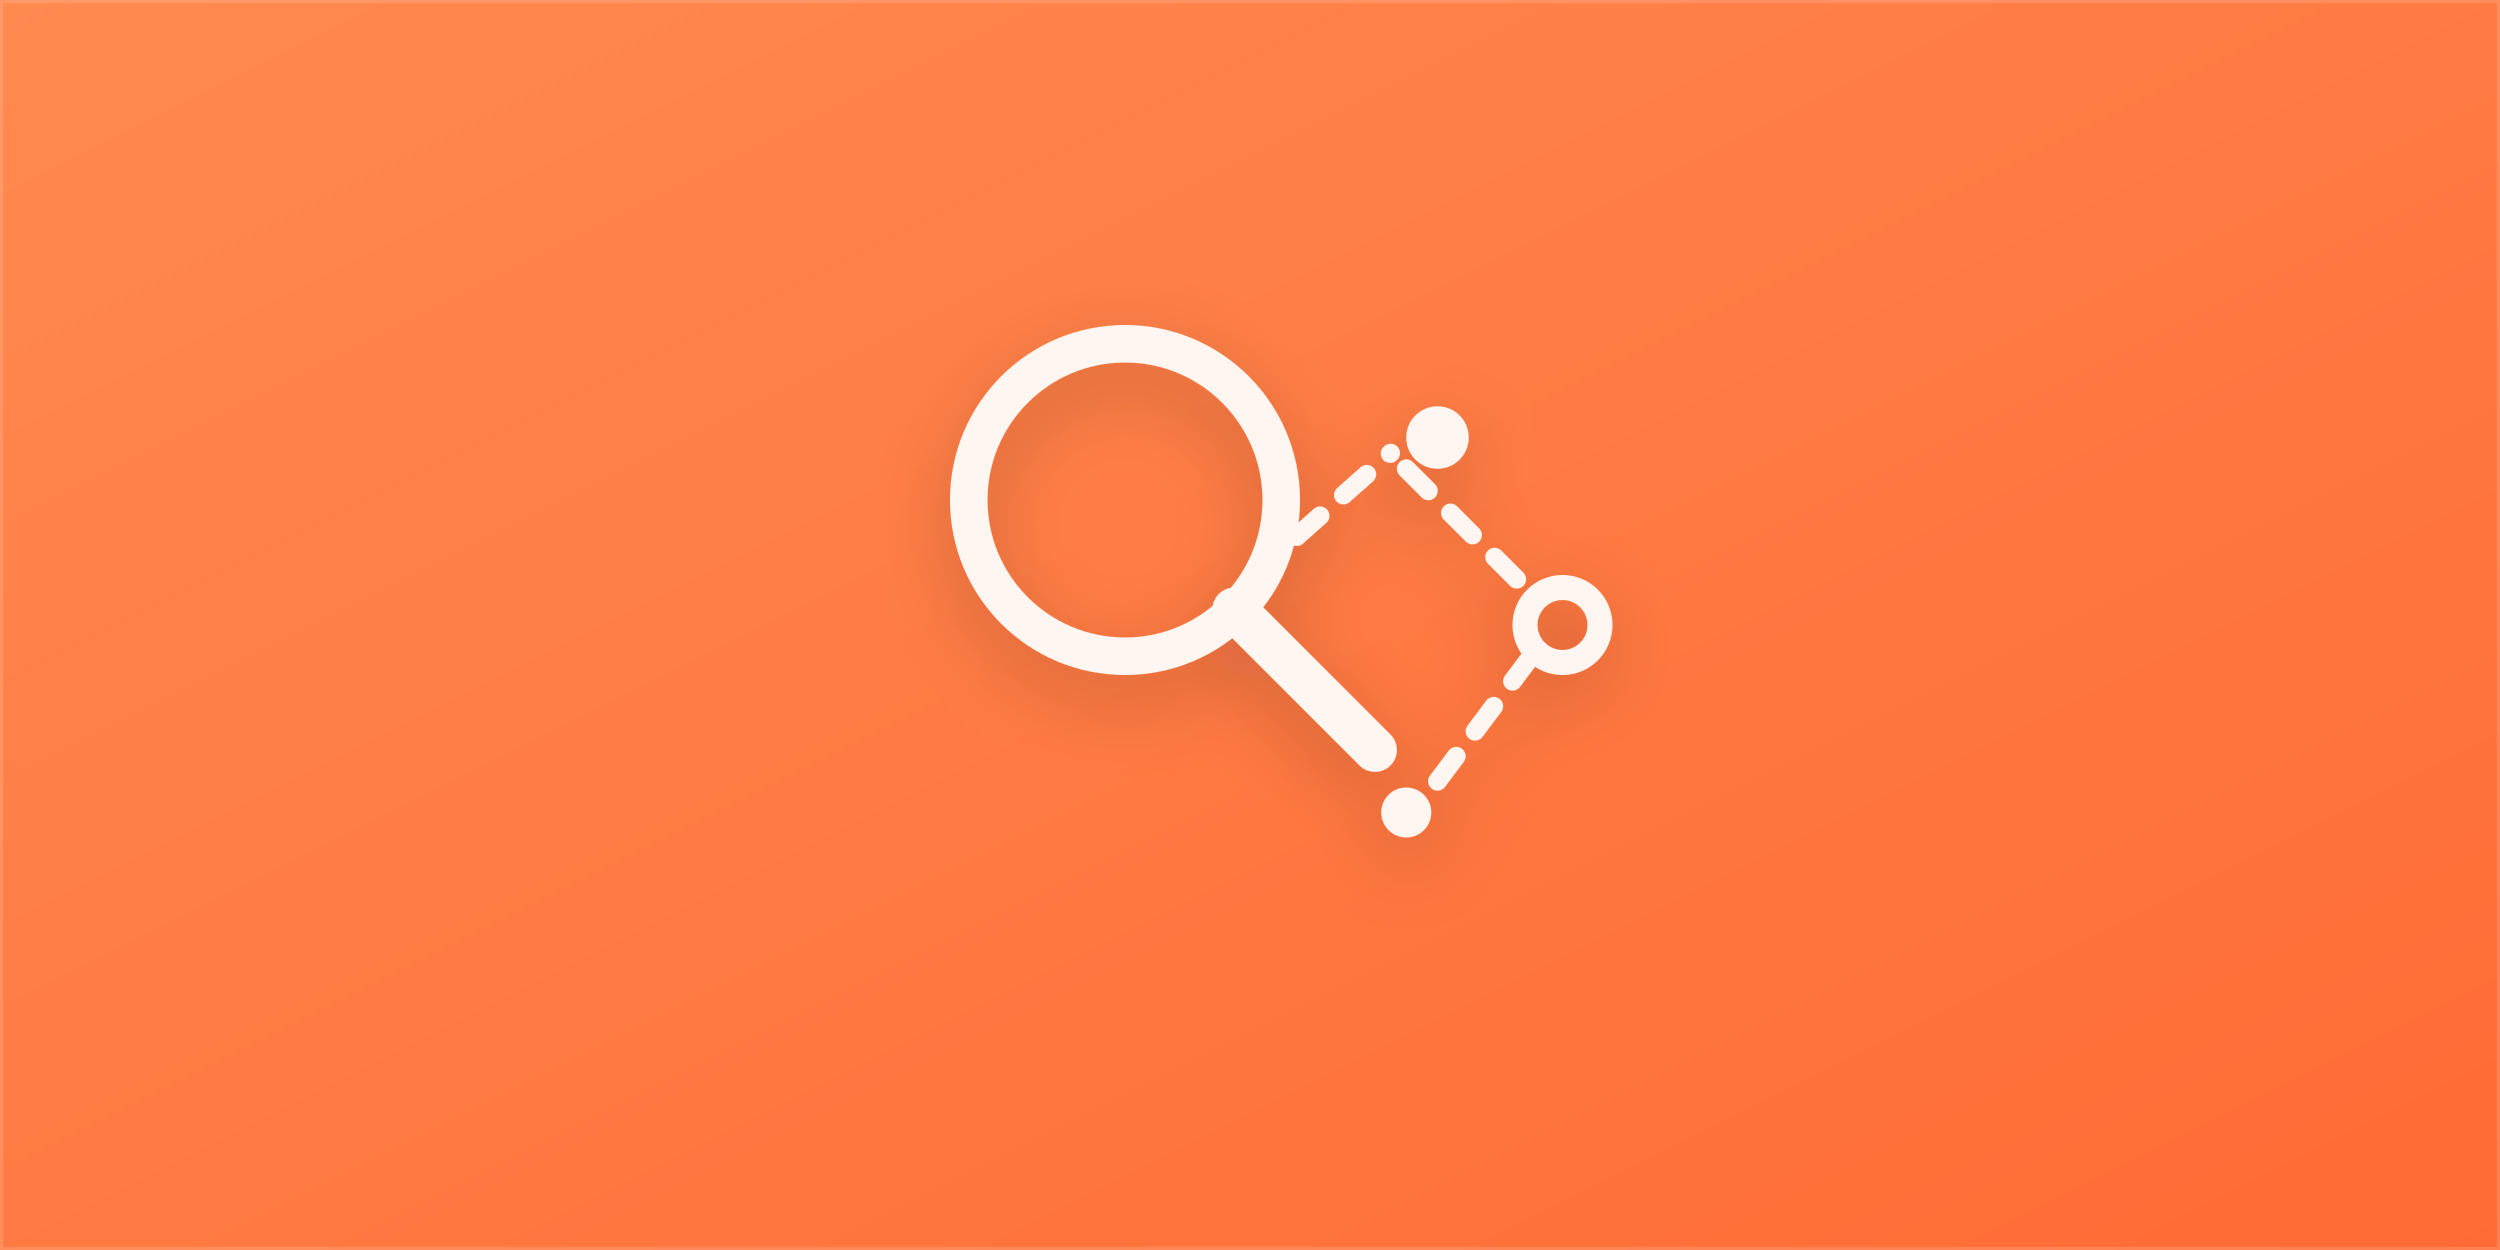
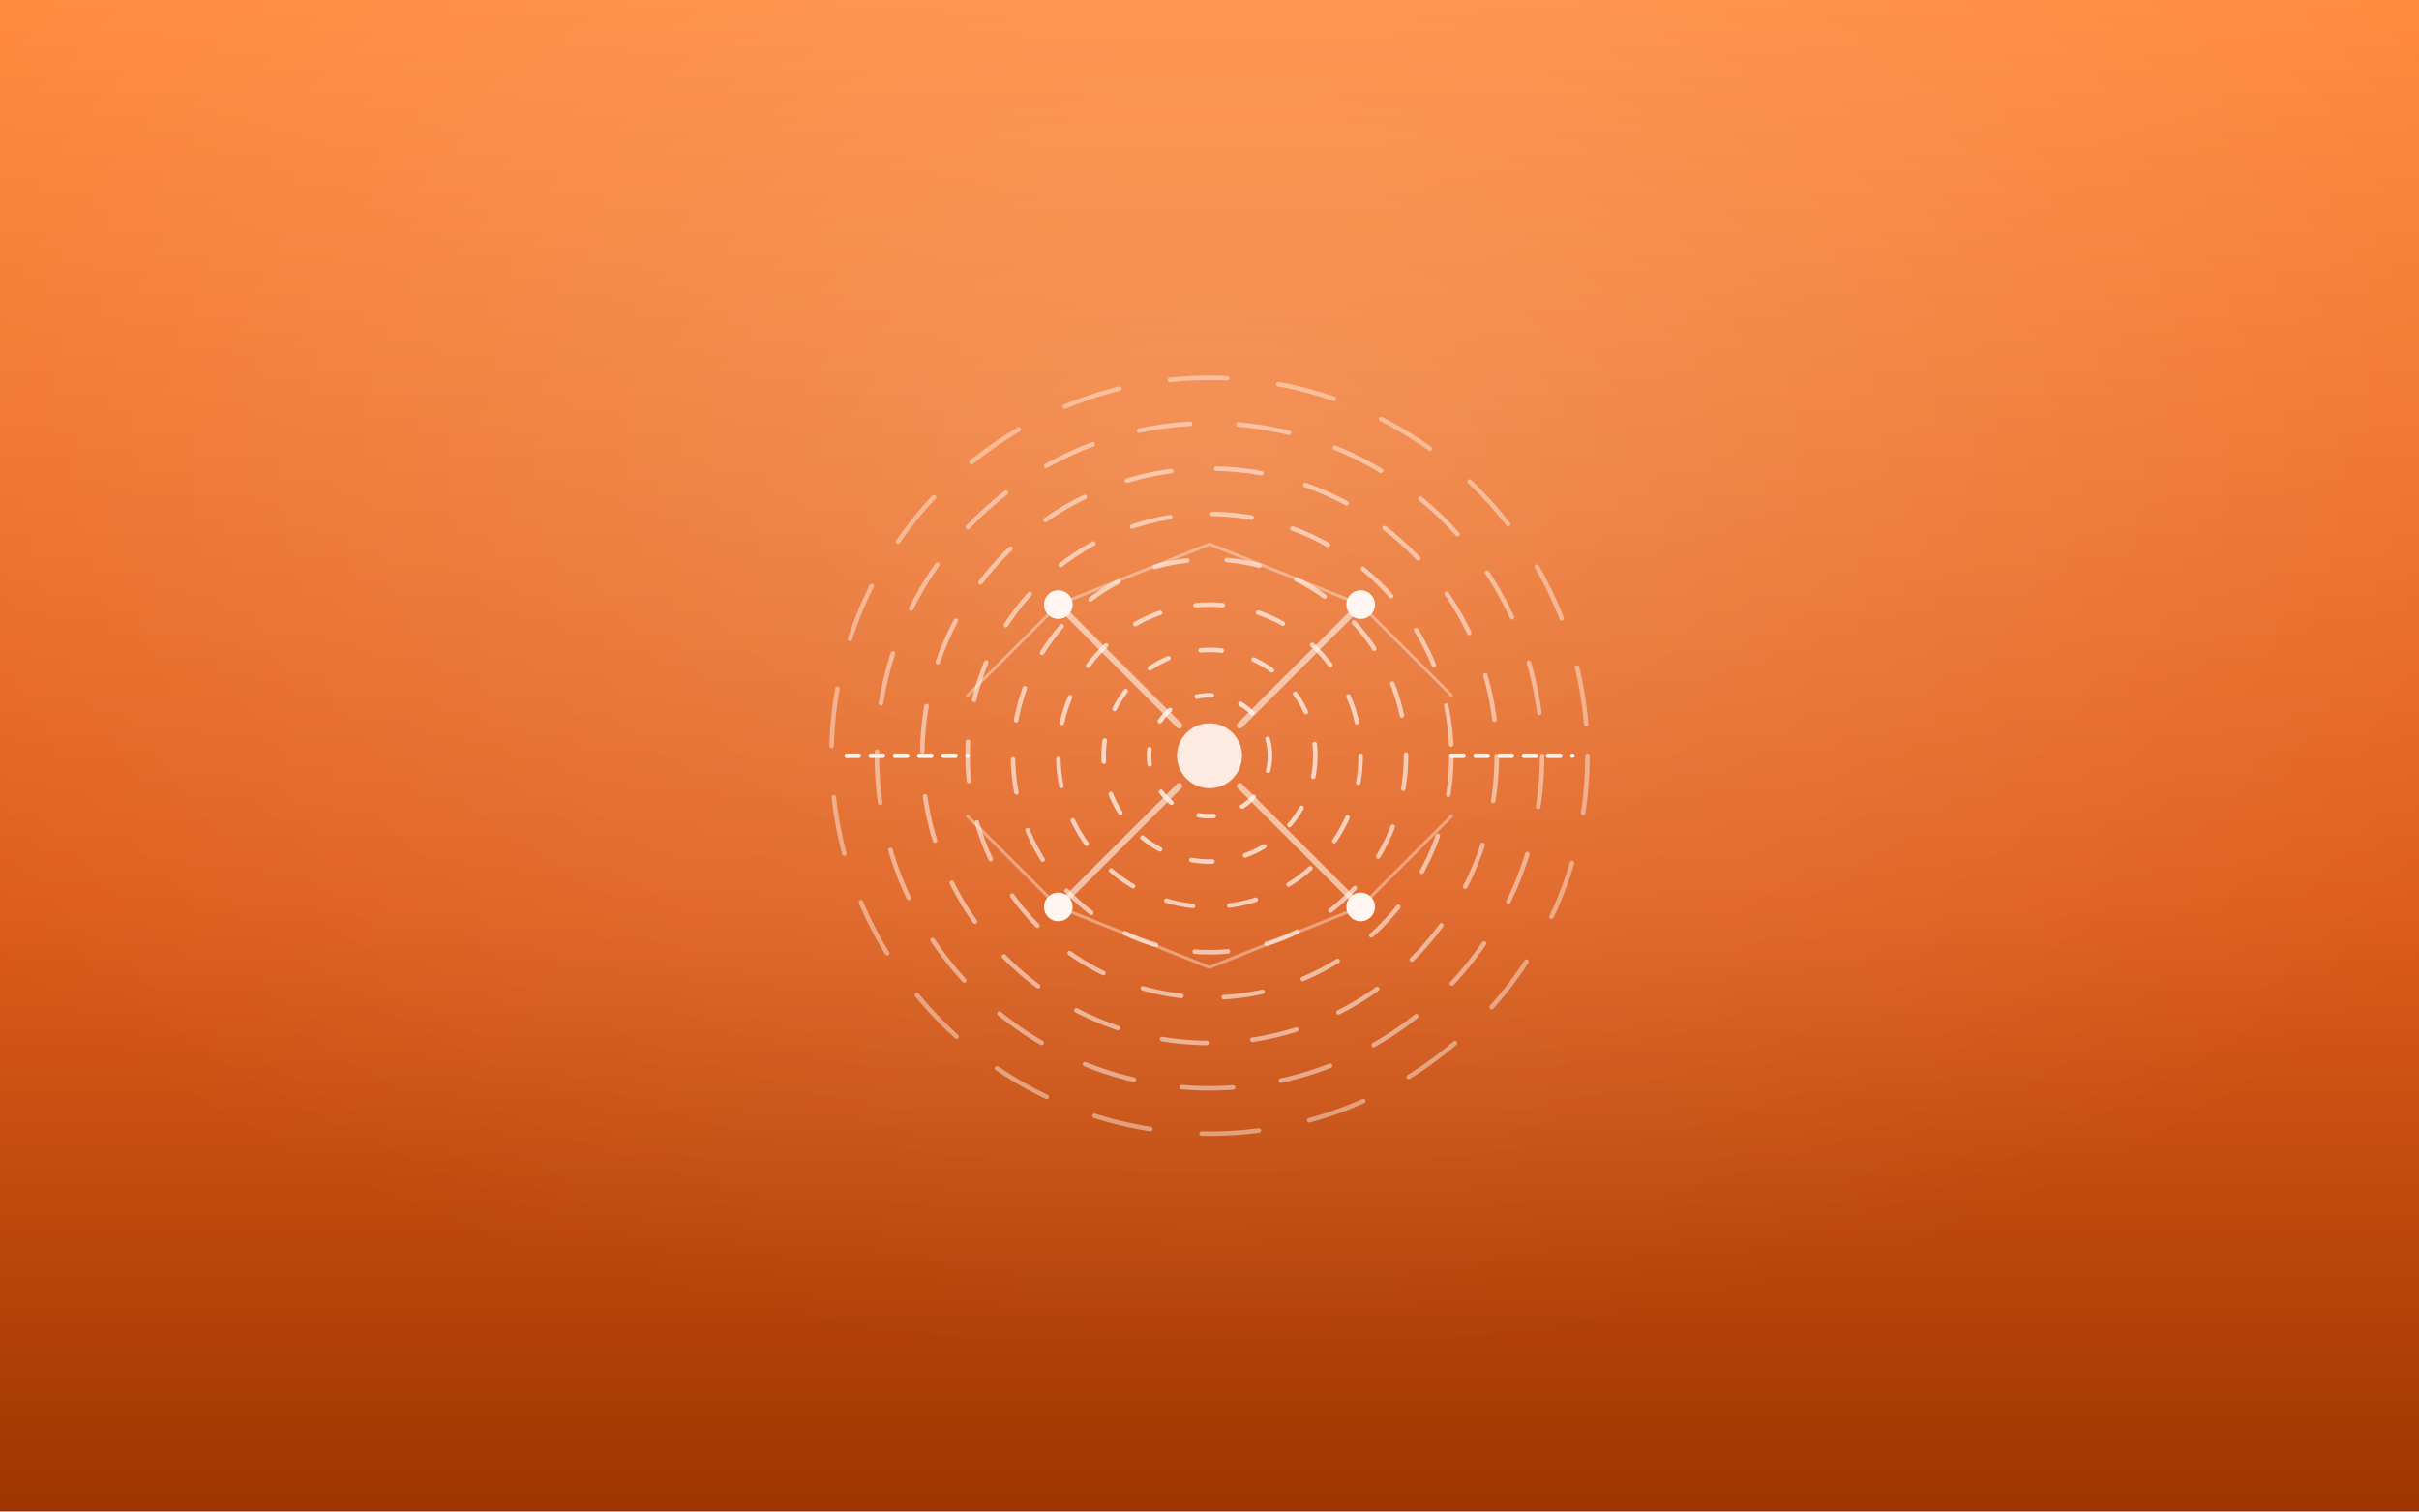
- <svg xmlns="http://www.w3.org/2000/svg" viewBox="0 0 800 400">
+ <svg xmlns="http://www.w3.org/2000/svg" viewBox="0 0 800 500">
  <defs>
-     <linearGradient id="glossyOrange" x1="0%" y1="0%" x2="100%" y2="100%">
-       <stop offset="0%" stop-color="#FF8A50" />
-       <stop offset="100%" stop-color="#FF6B35" />
+     <linearGradient id="bgGradient" x1="0%" y1="0%" x2="0%" y2="100%">
+       <stop offset="0%" stop-color="#FF8A3D" />
+       <stop offset="60%" stop-color="#DE5D1A" />
+       <stop offset="100%" stop-color="#9E3500" />
    </linearGradient>
-     <filter id="glow" x="-20%" y="-20%" width="140%" height="140%">
-       <feDropShadow dx="0" dy="8" stdDeviation="12" flood-color="#0F172A" flood-opacity="0.2" />
-     </filter>
+     <radialGradient id="glowHighlight" cx="50%" cy="30%" r="60%">
+       <stop offset="0%" stop-color="rgba(255, 255, 255, 0.2)" />
+       <stop offset="100%" stop-color="rgba(255, 255, 255, 0)" />
+     </radialGradient>
  </defs>
-   <rect width="100%" height="100%" fill="url(#glossyOrange)" />
-   <rect width="100%" height="100%" fill="none" stroke="rgba(255,246,242,0.15)" stroke-width="2" />
-   <g transform="translate(400, 200)" filter="url(#glow)">
-     <circle cx="-40" cy="-40" r="50" fill="none" stroke="#FFF6F2" stroke-width="12" stroke-linecap="round" />
-     <line x1="-5" y1="-5" x2="40" y2="40" stroke="#FFF6F2" stroke-width="14" stroke-linecap="round" />
-     <circle cx="60" cy="-60" r="10" fill="#FFF6F2" />
-     <circle cx="100" cy="0" r="12" fill="none" stroke="#FFF6F2" stroke-width="8" />
-     <circle cx="50" cy="60" r="8" fill="#FFF6F2" />
-     <path d="M50,-50 L90,-10 M90,10 L60,50 M0,-15 L45,-55" stroke="#FFF6F2" stroke-width="6" stroke-linecap="round" stroke-dasharray="10 10" />
+   <rect width="100%" height="100%" fill="url(#bgGradient)" />
+   <rect width="100%" height="100%" fill="url(#glowHighlight)" />
+   <g transform="translate(400, 250)" stroke="#FFF6F2" fill="none" stroke-width="1.5" stroke-linecap="round" stroke-linejoin="round">
+     <circle cx="0" cy="0" r="20" stroke-dasharray="5 10" opacity="0.8" />
+     <circle cx="0" cy="0" r="35" stroke-dasharray="7 11" opacity="0.75" />
+     <circle cx="0" cy="0" r="50" stroke-dasharray="9 12" opacity="0.7" />
+     <circle cx="0" cy="0" r="65" stroke-dasharray="11 13" opacity="0.65" />
+     <circle cx="0" cy="0" r="80" stroke-dasharray="13 14" opacity="0.6" />
+     <circle cx="0" cy="0" r="95" stroke-dasharray="15 15" opacity="0.55" />
+     <circle cx="0" cy="0" r="110" stroke-dasharray="17 16" opacity="0.5" />
+     <circle cx="0" cy="0" r="125" stroke-dasharray="19 17" opacity="0.45" />
+     <circle cx="0" cy="0" r="10" fill="#FFF6F2" opacity="0.9" />
+     <path d="M-10,-10 L-50,-50 M10,-10 L50,-50 M-10,10 L-50,50 M10,10 L50,50" stroke-width="2" opacity="0.6" />
+     <circle cx="-50" cy="-50" r="4" fill="#FFF6F2" />
+     <circle cx="50" cy="-50" r="4" fill="#FFF6F2" />
+     <circle cx="-50" cy="50" r="4" fill="#FFF6F2" />
+     <circle cx="50" cy="50" r="4" fill="#FFF6F2" />
+     <path d="M-80,-20 L-50,-50 L0,-70 L50,-50 L80,-20 M-80,20 L-50,50 L0,70 L50,50 L80,20" stroke-width="1" opacity="0.4" />
+     <line x1="-120" y1="0" x2="-80" y2="0" stroke-width="1.5" stroke-dasharray="4 4" />
+     <line x1="80" y1="0" x2="120" y2="0" stroke-width="1.5" stroke-dasharray="4 4" />
  </g>
</svg>
